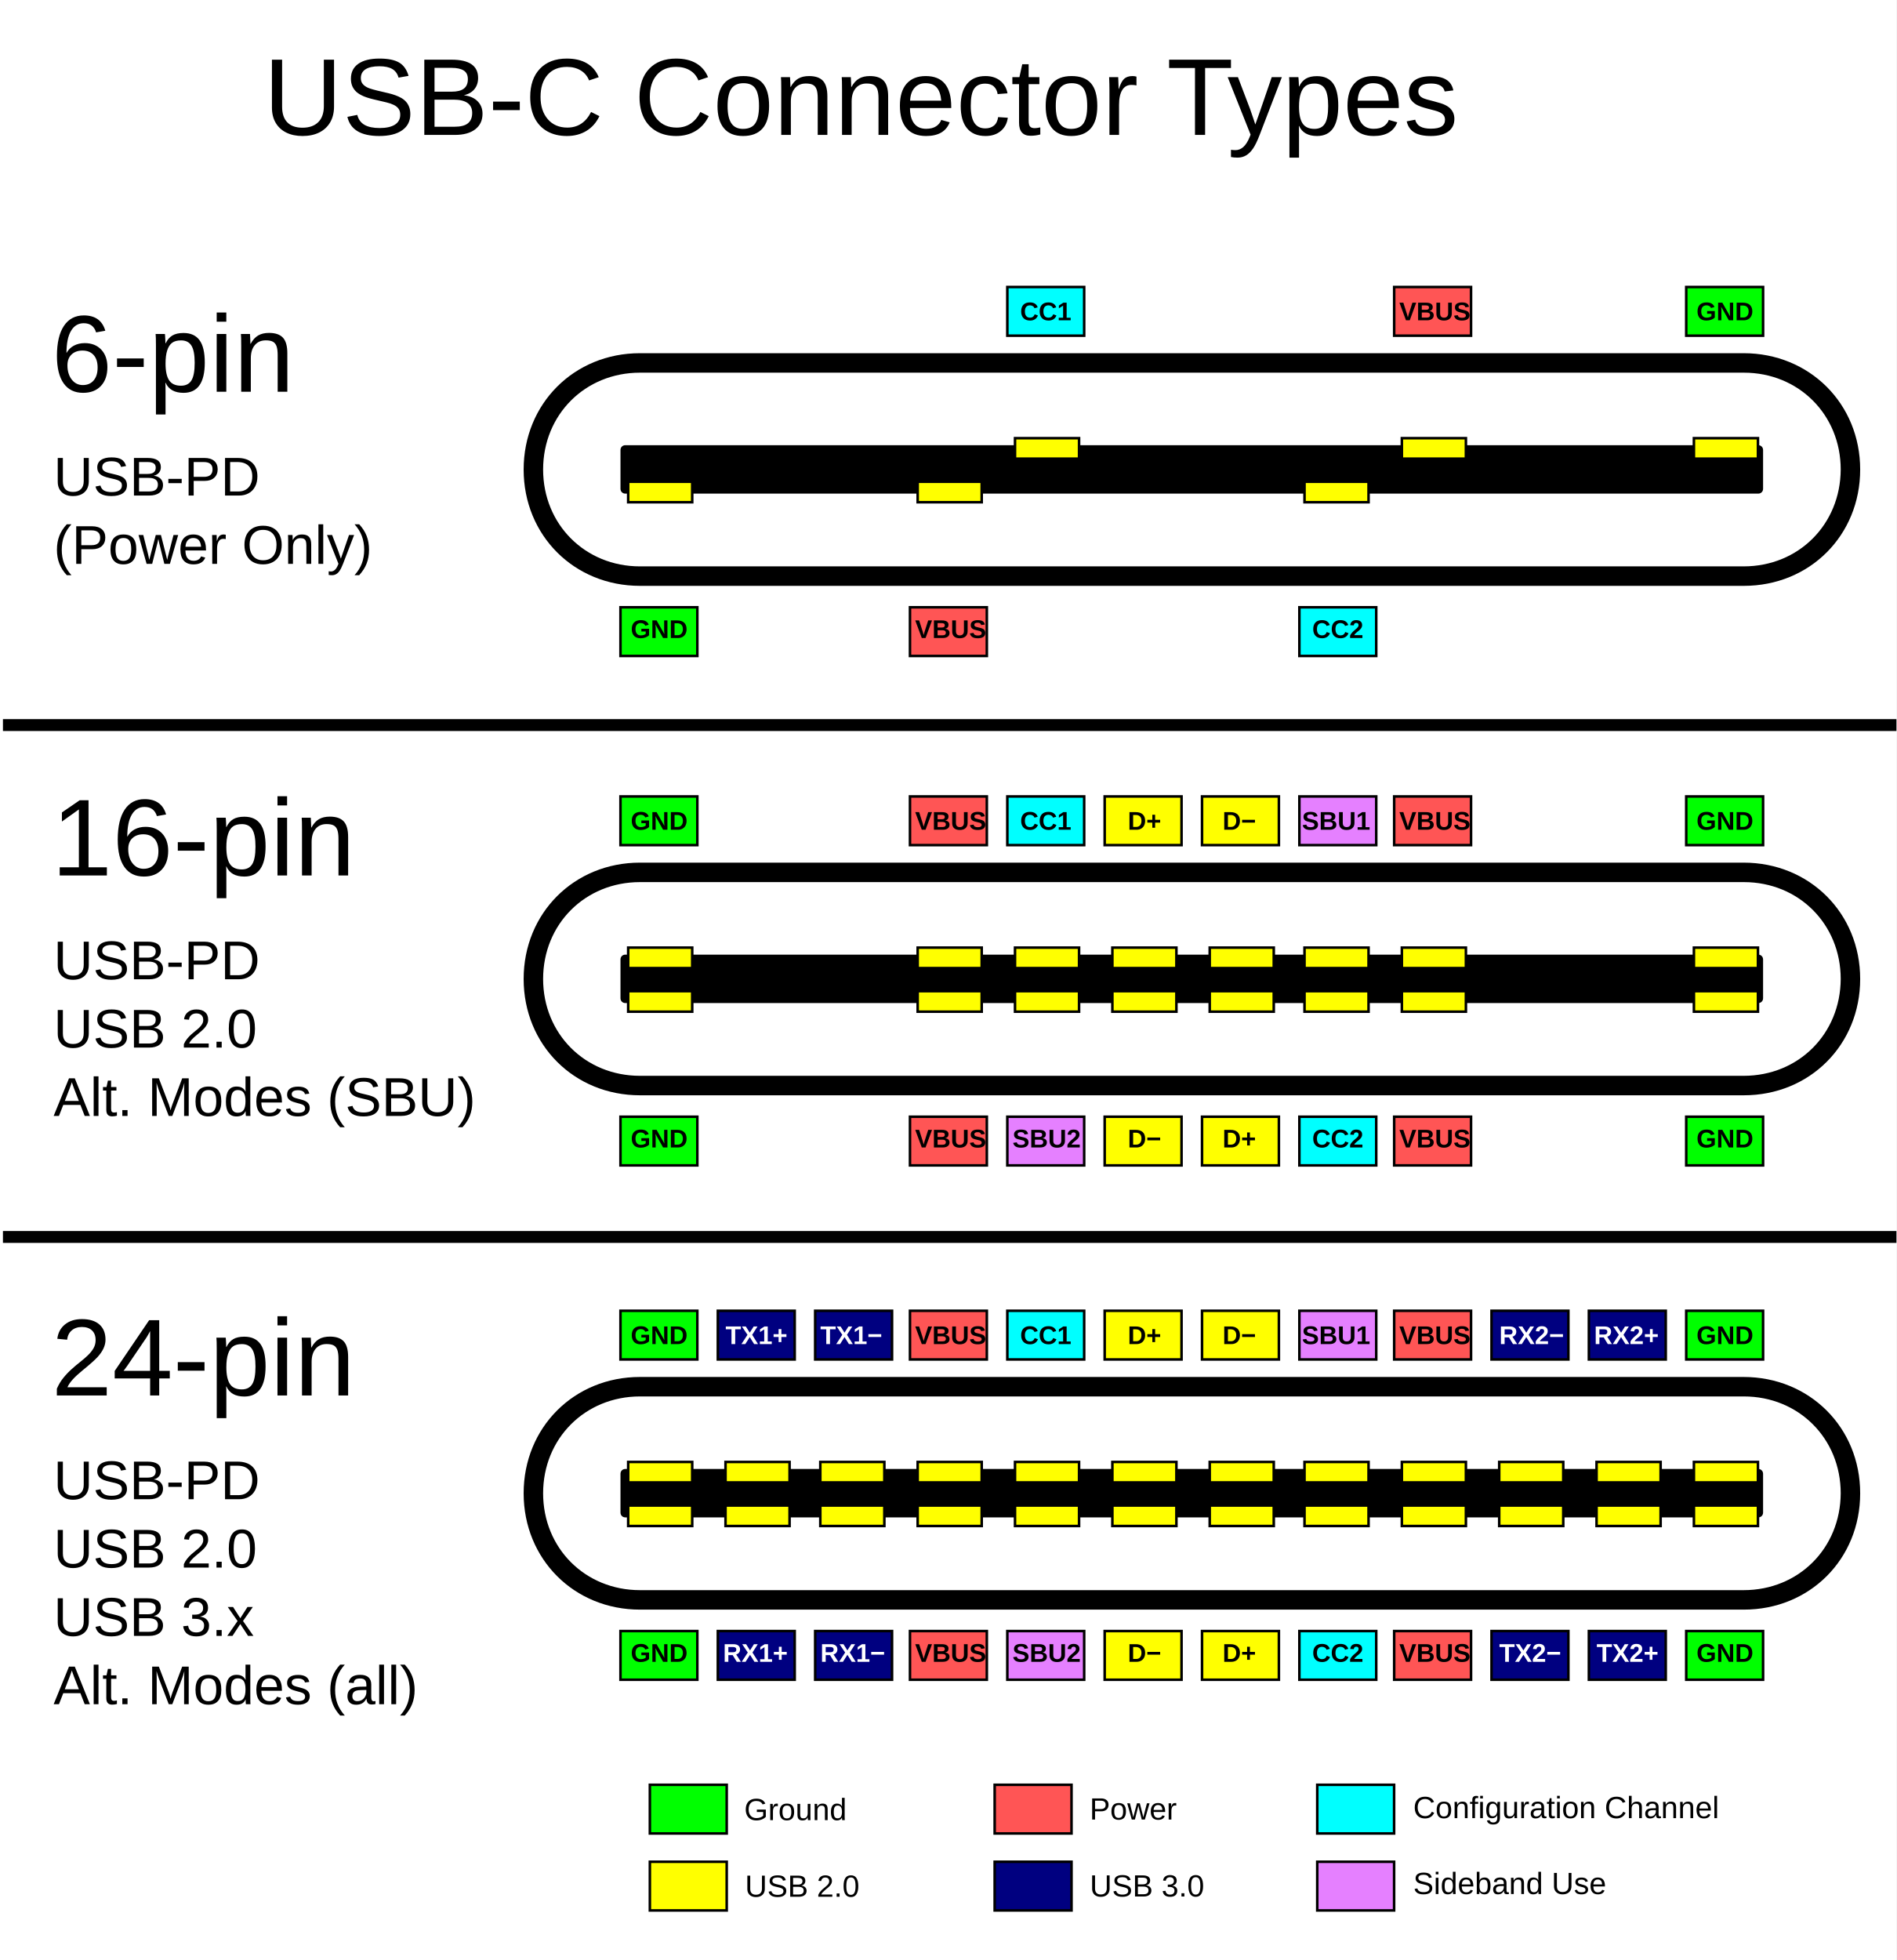
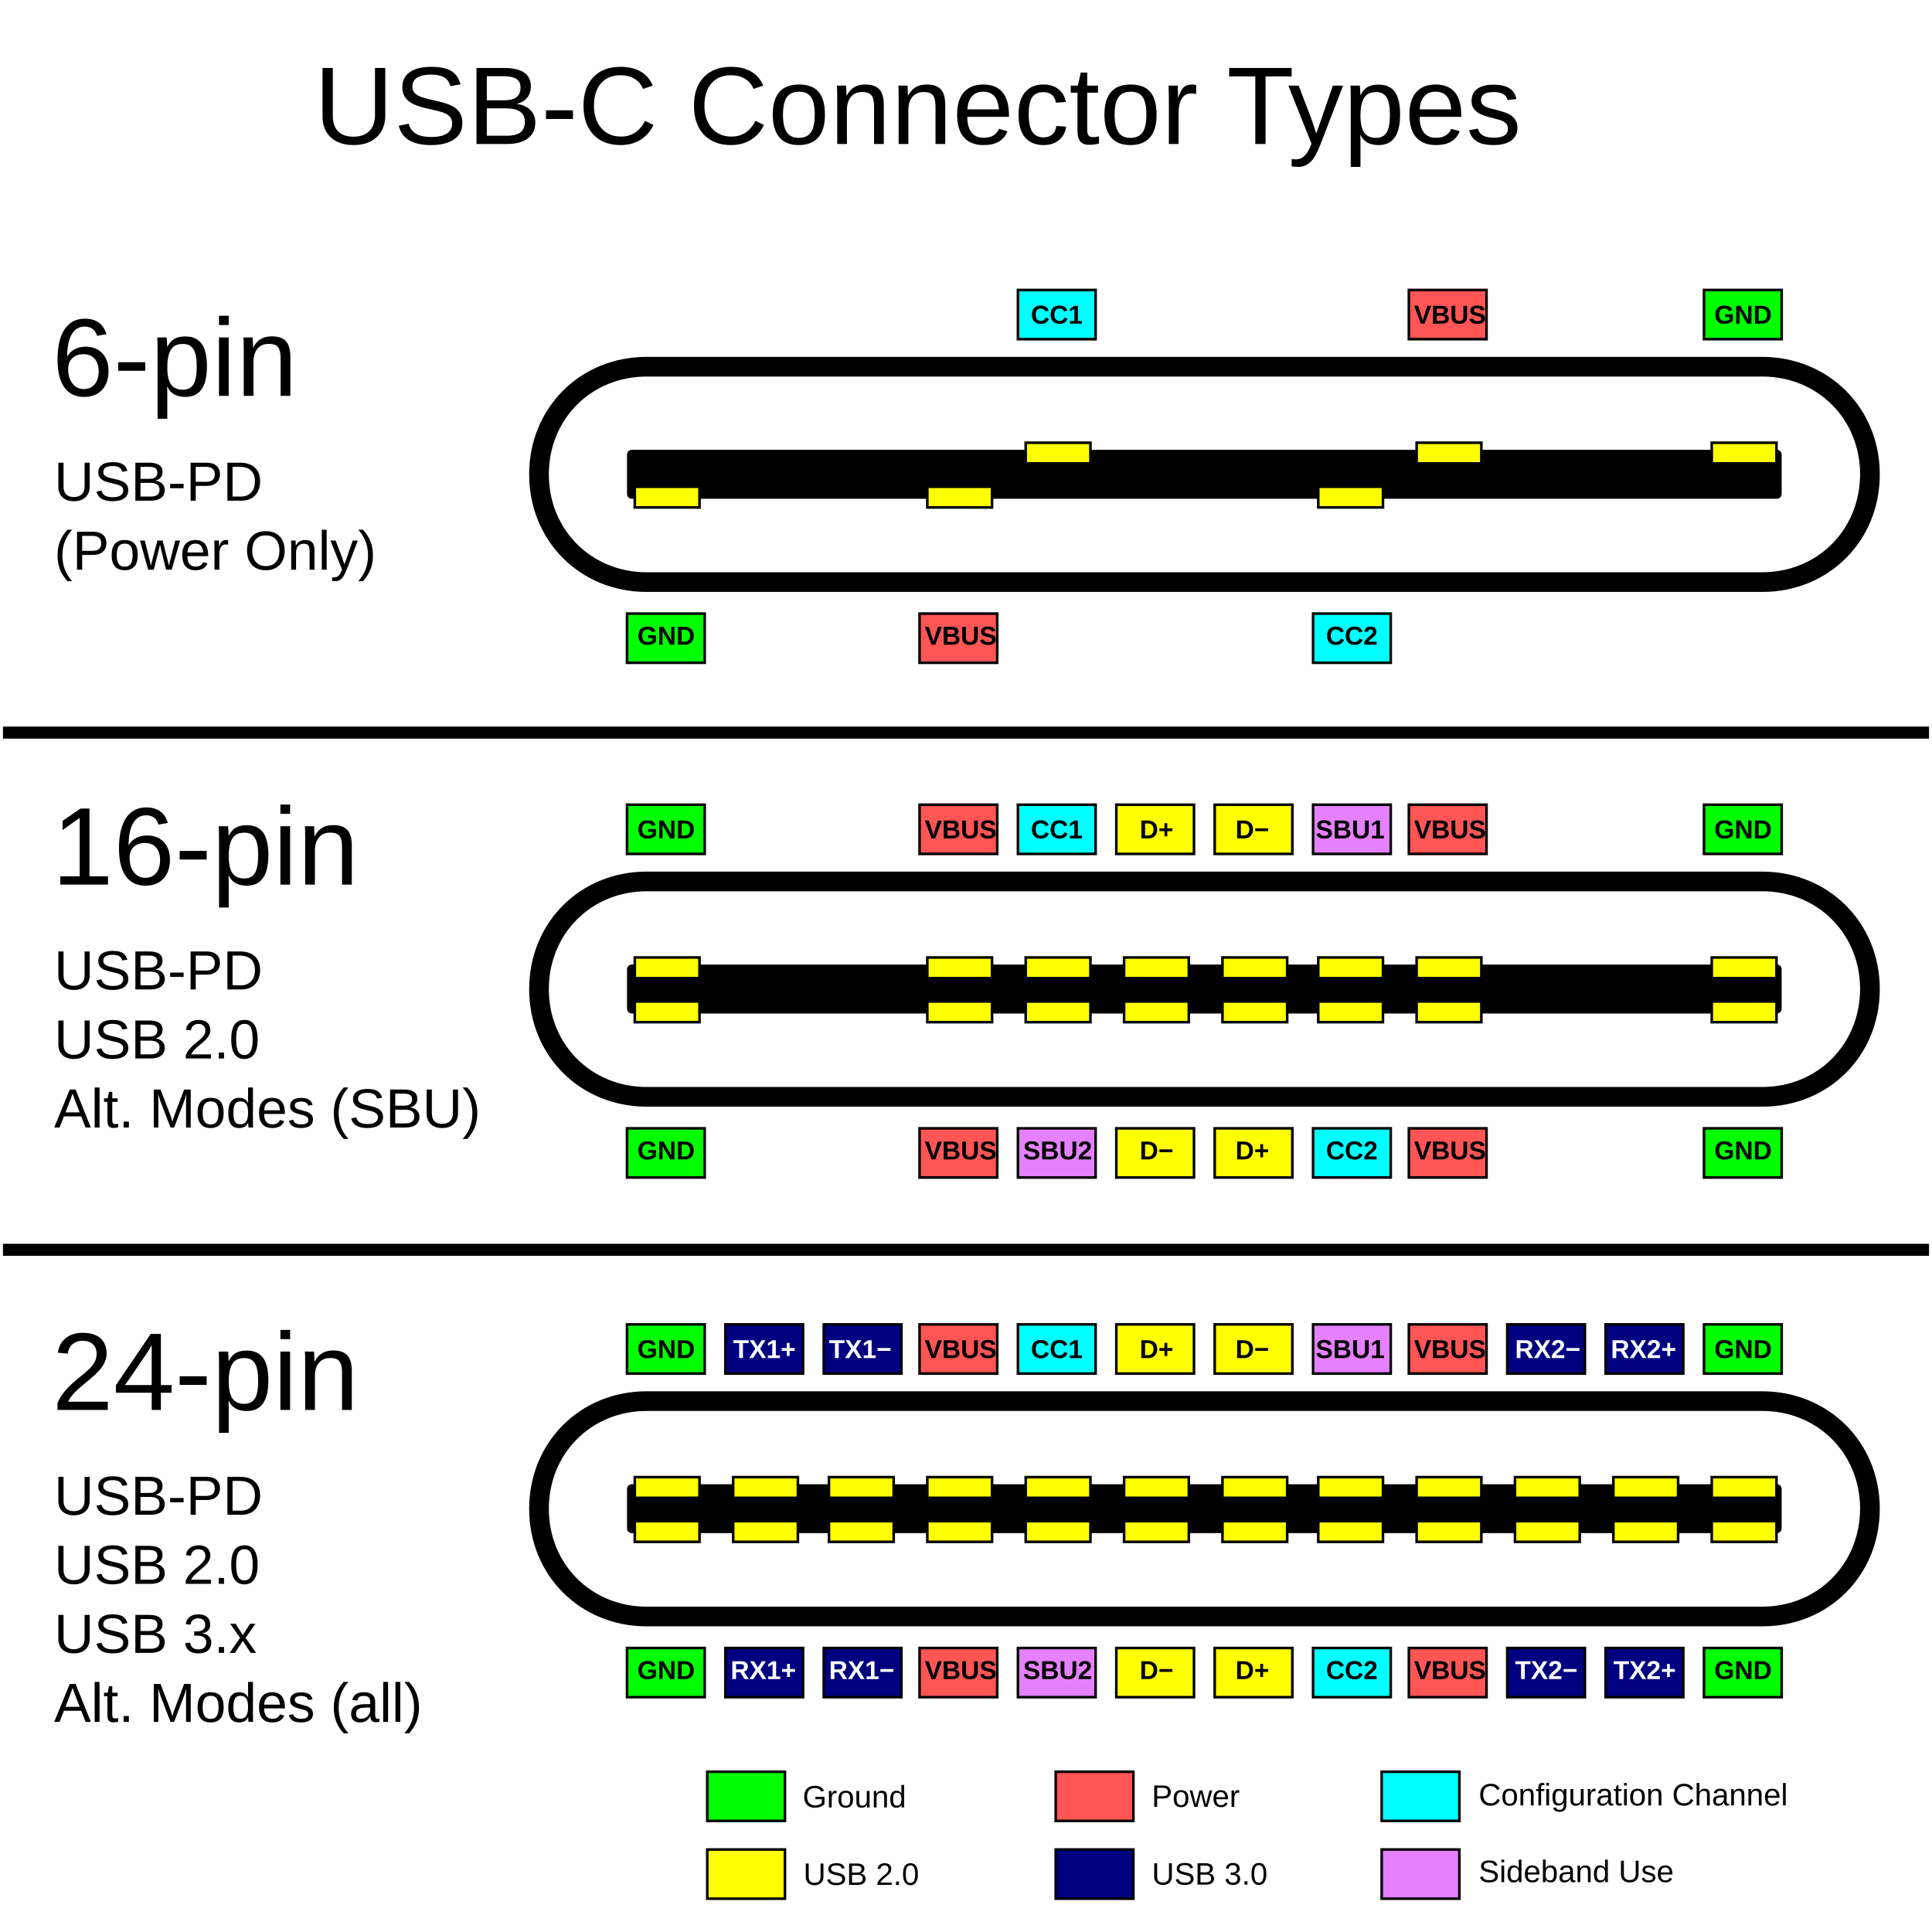
- <svg xmlns="http://www.w3.org/2000/svg" width="740.248" height="764.949" version="1.1" viewBox="0 0 740.248 764.949" id="svg92">
+ <svg xmlns="http://www.w3.org/2000/svg" width="500" height="500" version="1.1" viewBox="0 0 746.269 746.269" id="svg92">
  <defs id="defs92" />
  <style type="text/css" id="style1">
	text {font-family:Arial,Helvetica,'Liberation Sans',sans-serif;font-weight:bold;font-size:10px;}
	.y {fill:#ff0;stroke:#000;stroke-miterlimit:10;}
	.w {fill:none;stroke:#000;stroke-miterlimit:10;}
	</style>
-   <rect style="fill:#ffffff;stroke-width:4" id="rect1" width="740.248" height="764.949" x="-190.198" y="-281.835" transform="translate(190.1984,281.8352)" />
+   <rect style="fill:#ffffff;stroke-width:3.967" id="rect1" width="746.269" height="746.269" x="-3.4179692e-08" y="-1.5078125e-05" />
  <g id="g94-2" transform="translate(190.1984,83.01095)">
    <g id="g23-8">
      <rect class="w" x="203" y="29" width="30" height="19" id="rect16-0" style="fill:#00ffff;stroke:#000000;stroke-miterlimit:10" />
      <rect class="w" x="354" y="29" width="30" height="19" id="rect20-6" style="fill:#ff5555;stroke:#000000;stroke-miterlimit:10" />
      <rect class="w" x="468" y="29" width="30" height="19" id="rect23-4" style="fill:#00ff00;stroke:#000000;stroke-miterlimit:10" />
    </g>
    <path d="M 490.4,54.835 H 59.6 c -25.7,0 -45.4,19.7 -45.4,45.4 0,25.7 19.7,45.4 45.4,45.4 h 430.9 c 25.7,0 45.4,-19.7 45.4,-45.4 0,-25.7 -19.8,-45.4 -45.5,-45.4 z m 0,83.2 H 59.6 c -21.4,0 -37.8,-16.4 -37.8,-37.8 0,-21.4 16.4,-37.8 37.8,-37.8 h 430.9 c 21.4,0 37.8,16.4 37.8,37.8 -0.1,21.4 -16.4,37.8 -37.9,37.8 z" id="path1-4" />
    <g id="g34-7">
      <text x="208" y="42" id="text27-6" style="font-weight:bold;font-size:10px;font-family:Arial, Helvetica, 'Liberation Sans', sans-serif">CC1</text>
      <text x="356" y="42" id="text31-2" style="font-weight:bold;font-size:10px;font-family:Arial, Helvetica, 'Liberation Sans', sans-serif">VBUS</text>
      <text x="472" y="42" id="text34-1" style="font-weight:bold;font-size:10px;font-family:Arial, Helvetica, 'Liberation Sans', sans-serif">GND</text>
    </g>
    <path d="m 275,109.64 h 221.1 c 1.1,0 1.9,-0.8 1.9,-1.9 v -15.1 c 0,-1.1 -0.8,-1.9 -1.9,-1.9 H 53.9 c -1.1,0 -1.9,0.8 -1.9,1.9 v 15.1 c 0,1.1 0.8,1.9 1.9,1.9 z" id="path34-2" />
    <g id="g45-8">
      <rect class="y" x="206" y="88" width="25" height="8" id="rect38-8" style="fill:#ffff00;stroke:#000000;stroke-miterlimit:10" />
      <rect class="y" x="357" y="88" width="25" height="8" id="rect42-3" style="fill:#ffff00;stroke:#000000;stroke-miterlimit:10" />
      <rect class="y" x="471" y="88" width="25" height="8" id="rect45-3" style="fill:#ffff00;stroke:#000000;stroke-miterlimit:10" />
    </g>
    <g id="g57-3">
      <rect class="y" x="55" y="105" width="25" height="8" id="rect46-8" style="fill:#ffff00;stroke:#000000;stroke-miterlimit:10" />
      <rect class="y" x="168" y="105" width="25" height="8" id="rect49-7" style="fill:#ffff00;stroke:#000000;stroke-miterlimit:10" />
      <rect class="y" x="319" y="105" width="25" height="8" id="rect53-0" style="fill:#ffff00;stroke:#000000;stroke-miterlimit:10" />
    </g>
    <g id="g69-0">
      <rect class="w" x="52" y="154" width="30" height="19" id="rect58-3" style="fill:#00ff00;stroke:#000000;stroke-miterlimit:10" />
      <rect class="w" x="165" y="154" width="30" height="19" id="rect61-7" style="fill:#ff5555;stroke:#000000;stroke-miterlimit:10" />
      <rect class="w" x="317" y="154" width="30" height="19" id="rect65-5" style="fill:#00ffff;stroke:#000000;stroke-miterlimit:10" />
    </g>
    <g id="g80-7">
      <text x="56" y="166" id="text69-9" style="font-weight:bold;font-size:10px;font-family:Arial, Helvetica, 'Liberation Sans', sans-serif">GND</text>
      <text x="167" y="166" id="text72-4" style="font-weight:bold;font-size:10px;font-family:Arial, Helvetica, 'Liberation Sans', sans-serif">VBUS</text>
      <text x="322" y="166" id="text76-8" style="font-weight:bold;font-size:10px;font-family:Arial, Helvetica, 'Liberation Sans', sans-serif">CC2</text>
    </g>
  </g>
-   <g id="g100" transform="translate(205.3249,-268.5958)">
+   <g id="g100" transform="translate(224.8585,-280.801)">
    <g id="g94">
      <rect class="w" x="48.34" y="965.165" width="30" height="19" id="rect12-6" style="fill:#00ff00;stroke:#000000;stroke-miterlimit:10" />
      <text xml:space="preserve" style="font-style:normal;font-variant:normal;font-weight:normal;font-stretch:normal;font-size:12px;font-family:Arial, Helvetica, 'Liberation Sans', sans-serif;-inkscape-font-specification:'Arial, Helvetica, Liberation Sans, sans-serif, Normal';font-variant-ligatures:normal;font-variant-caps:normal;font-variant-numeric:normal;font-variant-east-asian:normal;writing-mode:lr-tb;direction:ltr;fill:#ffffff;stroke:#ffffff;stroke-width:0.713" x="85.163" y="978.954" id="text93">
        <tspan x="85.163" y="978.954" style="font-style:normal;font-variant:normal;font-weight:normal;font-stretch:normal;font-size:12px;font-family:Arial, Helvetica, 'Liberation Sans', sans-serif;-inkscape-font-specification:'Arial, Helvetica, Liberation Sans, sans-serif, Normal';font-variant-ligatures:normal;font-variant-caps:normal;font-variant-numeric:normal;font-variant-east-asian:normal;fill:#000000;stroke:none" id="tspan93">Ground</tspan>
      </text>
    </g>
    <g id="g99" transform="translate(260.506,-114.6313)">
      <rect class="w" x="48.34" y="1109.835" width="30" height="19" id="rect19-4" style="fill:#e580ff;stroke:#000000;stroke-miterlimit:10" />
      <text xml:space="preserve" style="font-style:normal;font-variant:normal;font-weight:normal;font-stretch:normal;font-size:12px;font-family:Arial, Helvetica, 'Liberation Sans', sans-serif;-inkscape-font-specification:'Arial, Helvetica, Liberation Sans, sans-serif, Normal';font-variant-ligatures:normal;font-variant-caps:normal;font-variant-numeric:normal;font-variant-east-asian:normal;writing-mode:lr-tb;direction:ltr;fill:#ffffff;stroke:#ffffff;stroke-width:0.713" x="85.79" y="1122.438" id="text93-4-3-5-5-1">
        <tspan x="85.79" y="1122.438" style="font-style:normal;font-variant:normal;font-weight:normal;font-stretch:normal;font-size:12px;font-family:Arial, Helvetica, 'Liberation Sans', sans-serif;-inkscape-font-specification:'Arial, Helvetica, Liberation Sans, sans-serif, Normal';font-variant-ligatures:normal;font-variant-caps:normal;font-variant-numeric:normal;font-variant-east-asian:normal;fill:#000000;stroke:none" id="tspan93-8-9-0-9-0">Sideband Use</tspan>
      </text>
    </g>
    <g id="g98" transform="translate(260.506,-115.7365)">
      <text xml:space="preserve" style="font-style:normal;font-variant:normal;font-weight:normal;font-stretch:normal;font-size:12px;font-family:Arial, Helvetica, 'Liberation Sans', sans-serif;-inkscape-font-specification:'Arial, Helvetica, Liberation Sans, sans-serif, Normal';font-variant-ligatures:normal;font-variant-caps:normal;font-variant-numeric:normal;font-variant-east-asian:normal;writing-mode:lr-tb;direction:ltr;fill:#ffffff;stroke:#ffffff;stroke-width:0.713" x="85.79" y="1093.919" id="text93-4-3-5-5">
        <tspan x="85.79" y="1093.919" style="font-style:normal;font-variant:normal;font-weight:normal;font-stretch:normal;font-size:12px;font-family:Arial, Helvetica, 'Liberation Sans', sans-serif;-inkscape-font-specification:'Arial, Helvetica, Liberation Sans, sans-serif, Normal';font-variant-ligatures:normal;font-variant-caps:normal;font-variant-numeric:normal;font-variant-east-asian:normal;fill:#000000;stroke:none" id="tspan93-8-9-0-9">Configuration Channel</tspan>
      </text>
      <rect class="w" x="48.34" y="1080.901" width="30" height="19" id="rect16-1" style="fill:#00ffff;stroke:#000000;stroke-miterlimit:10" />
    </g>
    <g id="g95" transform="translate(134.5906,-28.93408)">
      <text xml:space="preserve" style="font-style:normal;font-variant:normal;font-weight:normal;font-stretch:normal;font-size:12px;font-family:Arial, Helvetica, 'Liberation Sans', sans-serif;-inkscape-font-specification:'Arial, Helvetica, Liberation Sans, sans-serif, Normal';font-variant-ligatures:normal;font-variant-caps:normal;font-variant-numeric:normal;font-variant-east-asian:normal;writing-mode:lr-tb;direction:ltr;fill:#ffffff;stroke:#ffffff;stroke-width:0.713" x="85.415" y="1007.668" id="text93-4">
        <tspan x="85.415" y="1007.668" style="font-style:normal;font-variant:normal;font-weight:normal;font-stretch:normal;font-size:12px;font-family:Arial, Helvetica, 'Liberation Sans', sans-serif;-inkscape-font-specification:'Arial, Helvetica, Liberation Sans, sans-serif, Normal';font-variant-ligatures:normal;font-variant-caps:normal;font-variant-numeric:normal;font-variant-east-asian:normal;fill:#000000;stroke:none" id="tspan93-8">Power</tspan>
      </text>
      <rect class="w" x="48.34" y="994.099" width="30" height="19" id="rect15-3" style="fill:#ff5555;stroke:#000000;stroke-miterlimit:10" />
    </g>
    <g id="g96" transform="translate(0,-27.82889)">
      <text xml:space="preserve" style="font-style:normal;font-variant:normal;font-weight:normal;font-stretch:normal;font-size:12px;font-family:Arial, Helvetica, 'Liberation Sans', sans-serif;-inkscape-font-specification:'Arial, Helvetica, Liberation Sans, sans-serif, Normal';font-variant-ligatures:normal;font-variant-caps:normal;font-variant-numeric:normal;font-variant-east-asian:normal;writing-mode:lr-tb;direction:ltr;fill:#ffffff;stroke:#ffffff;stroke-width:0.713" x="85.473" y="1036.695" id="text93-4-3">
        <tspan x="85.473" y="1036.695" style="font-style:normal;font-variant:normal;font-weight:normal;font-stretch:normal;font-size:12px;font-family:Arial, Helvetica, 'Liberation Sans', sans-serif;-inkscape-font-specification:'Arial, Helvetica, Liberation Sans, sans-serif, Normal';font-variant-ligatures:normal;font-variant-caps:normal;font-variant-numeric:normal;font-variant-east-asian:normal;fill:#000000;stroke:none" id="tspan93-8-9">USB 2.0</tspan>
      </text>
      <rect class="w" x="48.34" y="1023.033" width="30" height="19" id="rect18-2" style="fill:#ffff00;stroke:#000000;stroke-miterlimit:10" />
    </g>
    <g id="g97" transform="translate(134.5906,-56.76303)">
      <text xml:space="preserve" style="font-style:normal;font-variant:normal;font-weight:normal;font-stretch:normal;font-size:12px;font-family:Arial, Helvetica, 'Liberation Sans', sans-serif;-inkscape-font-specification:'Arial, Helvetica, Liberation Sans, sans-serif, Normal';font-variant-ligatures:normal;font-variant-caps:normal;font-variant-numeric:normal;font-variant-east-asian:normal;writing-mode:lr-tb;direction:ltr;fill:#ffffff;stroke:#ffffff;stroke-width:0.713" x="85.473" y="1065.533" id="text93-4-3-5">
        <tspan x="85.473" y="1065.533" style="font-style:normal;font-variant:normal;font-weight:normal;font-stretch:normal;font-size:12px;font-family:Arial, Helvetica, 'Liberation Sans', sans-serif;-inkscape-font-specification:'Arial, Helvetica, Liberation Sans, sans-serif, Normal';font-variant-ligatures:normal;font-variant-caps:normal;font-variant-numeric:normal;font-variant-east-asian:normal;fill:#000000;stroke:none" id="tspan93-8-9-0">USB 3.0</tspan>
      </text>
      <rect class="w" x="48.34" y="1051.967" width="30" height="19" id="rect21-8" style="fill:#000080;stroke:#000000;stroke-miterlimit:10" />
    </g>
  </g>
  <g id="g94-5" transform="translate(190.1984,281.8352)">
    <g id="g23-4">
      <rect class="w" x="52" y="29" width="30" height="19" id="rect12-9" style="fill:#00ff00;stroke:#000000;stroke-miterlimit:10" />
      <rect class="w" x="165" y="29" width="30" height="19" id="rect15-7" style="fill:#ff5555;stroke:#000000;stroke-miterlimit:10" />
      <rect class="w" x="203" y="29" width="30" height="19" id="rect16-4" style="fill:#00ffff;stroke:#000000;stroke-miterlimit:10" />
      <rect class="w" x="241" y="29" width="30" height="19" id="rect17-9" style="fill:#ffff00;stroke:#000000;stroke-miterlimit:10" />
      <rect class="w" x="279" y="29" width="30" height="19" id="rect18-9" style="fill:#ffff00;stroke:#000000;stroke-miterlimit:10" />
      <rect class="w" x="317" y="29" width="30" height="19" id="rect19-45" style="fill:#e580ff;stroke:#000000;stroke-miterlimit:10" />
      <rect class="w" x="354" y="29" width="30" height="19" id="rect20-9" style="fill:#ff5555;stroke:#000000;stroke-miterlimit:10" />
      <rect class="w" x="468" y="29" width="30" height="19" id="rect23-7" style="fill:#00ff00;stroke:#000000;stroke-miterlimit:10" />
    </g>
    <path d="M 490.4,54.835 H 59.6 c -25.7,0 -45.4,19.7 -45.4,45.4 0,25.7 19.7,45.4 45.4,45.4 h 430.9 c 25.7,0 45.4,-19.7 45.4,-45.4 0,-25.7 -19.8,-45.4 -45.5,-45.4 z m 0,83.2 H 59.6 c -21.4,0 -37.8,-16.4 -37.8,-37.8 0,-21.4 16.4,-37.8 37.8,-37.8 h 430.9 c 21.4,0 37.8,16.4 37.8,37.8 -0.1,21.4 -16.4,37.8 -37.9,37.8 z" id="path1-0" />
    <g id="g34-1">
      <text x="56" y="42" id="text23-9" style="font-weight:bold;font-size:10px;font-family:Arial, Helvetica, 'Liberation Sans', sans-serif">GND</text>
      <text x="167" y="42" id="text26-1" style="font-weight:bold;font-size:10px;font-family:Arial, Helvetica, 'Liberation Sans', sans-serif">VBUS</text>
      <text x="208" y="42" id="text27-2" style="font-weight:bold;font-size:10px;font-family:Arial, Helvetica, 'Liberation Sans', sans-serif">CC1</text>
      <text x="250" y="42" id="text28-0" style="font-weight:bold;font-size:10px;font-family:Arial, Helvetica, 'Liberation Sans', sans-serif">D+</text>
      <text x="287" y="42" id="text29-7" style="font-weight:bold;font-size:10px;font-family:Arial, Helvetica, 'Liberation Sans', sans-serif">D−</text>
      <text x="318" y="42" id="text30-3" style="font-weight:bold;font-size:10px;font-family:Arial, Helvetica, 'Liberation Sans', sans-serif">SBU1</text>
      <text x="356" y="42" id="text31-1" style="font-weight:bold;font-size:10px;font-family:Arial, Helvetica, 'Liberation Sans', sans-serif">VBUS</text>
      <text x="472" y="42" id="text34-0" style="font-weight:bold;font-size:10px;font-family:Arial, Helvetica, 'Liberation Sans', sans-serif">GND</text>
    </g>
    <path d="m 275,109.64 h 221.1 c 1.1,0 1.9,-0.8 1.9,-1.9 v -15.1 c 0,-1.1 -0.8,-1.9 -1.9,-1.9 H 53.9 c -1.1,0 -1.9,0.8 -1.9,1.9 v 15.1 c 0,1.1 0.8,1.9 1.9,1.9 z" id="path34-5" />
    <g id="g45-6">
      <rect class="y" x="55" y="88" width="25" height="8" id="rect34-7" style="fill:#ffff00;stroke:#000000;stroke-miterlimit:10" />
      <rect class="y" x="168" y="88" width="25" height="8" id="rect37-0" style="fill:#ffff00;stroke:#000000;stroke-miterlimit:10" />
      <rect class="y" x="206" y="88" width="25" height="8" id="rect38-6" style="fill:#ffff00;stroke:#000000;stroke-miterlimit:10" />
      <rect class="y" x="244" y="88" width="25" height="8" id="rect39-4" style="fill:#ffff00;stroke:#000000;stroke-miterlimit:10" />
      <rect class="y" x="282" y="88" width="25" height="8" id="rect40-7" style="fill:#ffff00;stroke:#000000;stroke-miterlimit:10" />
      <rect class="y" x="319" y="88" width="25" height="8" id="rect41-4" style="fill:#ffff00;stroke:#000000;stroke-miterlimit:10" />
      <rect class="y" x="357" y="88" width="25" height="8" id="rect42-8" style="fill:#ffff00;stroke:#000000;stroke-miterlimit:10" />
      <rect class="y" x="471" y="88" width="25" height="8" id="rect45-2" style="fill:#ffff00;stroke:#000000;stroke-miterlimit:10" />
    </g>
    <g id="g57-6">
      <rect class="y" x="55" y="105" width="25" height="8" id="rect46-0" style="fill:#ffff00;stroke:#000000;stroke-miterlimit:10" />
      <rect class="y" x="168" y="105" width="25" height="8" id="rect49-4" style="fill:#ffff00;stroke:#000000;stroke-miterlimit:10" />
      <rect class="y" x="206" y="105" width="25" height="8" id="rect50-62" style="fill:#ffff00;stroke:#000000;stroke-miterlimit:10" />
      <rect class="y" x="244" y="105" width="25" height="8" id="rect51-89" style="fill:#ffff00;stroke:#000000;stroke-miterlimit:10" />
      <rect class="y" x="282" y="105" width="25" height="8" id="rect52-6" style="fill:#ffff00;stroke:#000000;stroke-miterlimit:10" />
      <rect class="y" x="319" y="105" width="25" height="8" id="rect53-07" style="fill:#ffff00;stroke:#000000;stroke-miterlimit:10" />
      <rect class="y" x="357" y="105" width="25" height="8" id="rect54-0" style="fill:#ffff00;stroke:#000000;stroke-miterlimit:10" />
      <rect class="y" x="471" y="105" width="25" height="8" id="rect57-1" style="fill:#ffff00;stroke:#000000;stroke-miterlimit:10" />
    </g>
    <g id="g69-3">
      <rect class="w" x="52" y="154" width="30" height="19" id="rect58-7" style="fill:#00ff00;stroke:#000000;stroke-miterlimit:10" />
      <rect class="w" x="165" y="154" width="30" height="19" id="rect61-6" style="fill:#ff5555;stroke:#000000;stroke-miterlimit:10" />
      <rect class="w" x="203" y="154" width="30" height="19" id="rect62-4" style="fill:#e580ff;stroke:#000000;stroke-miterlimit:10" />
      <rect class="w" x="241" y="154" width="30" height="19" id="rect63-5" style="fill:#ffff00;stroke:#000000;stroke-miterlimit:10" />
      <rect class="w" x="279" y="154" width="30" height="19" id="rect64-2" style="fill:#ffff00;stroke:#000000;stroke-miterlimit:10" />
      <rect class="w" x="317" y="154" width="30" height="19" id="rect65-0" style="fill:#00ffff;stroke:#000000;stroke-miterlimit:10" />
      <rect class="w" x="354" y="154" width="30" height="19" id="rect66-2" style="fill:#ff5555;stroke:#000000;stroke-miterlimit:10" />
      <rect class="w" x="468" y="154" width="30" height="19" id="rect69-9" style="fill:#00ff00;stroke:#000000;stroke-miterlimit:10" />
    </g>
    <g id="g80-9">
      <text x="56" y="166" id="text69-4" style="font-weight:bold;font-size:10px;font-family:Arial, Helvetica, 'Liberation Sans', sans-serif">GND</text>
      <text x="167" y="166" id="text72-0" style="font-weight:bold;font-size:10px;font-family:Arial, Helvetica, 'Liberation Sans', sans-serif">VBUS</text>
      <text x="205" y="166" id="text73-3" style="font-weight:bold;font-size:10px;font-family:Arial, Helvetica, 'Liberation Sans', sans-serif">SBU2</text>
      <text x="250" y="166" id="text74-7" style="font-weight:bold;font-size:10px;font-family:Arial, Helvetica, 'Liberation Sans', sans-serif">D−</text>
      <text x="287" y="166" id="text75-8" style="font-weight:bold;font-size:10px;font-family:Arial, Helvetica, 'Liberation Sans', sans-serif">D+</text>
      <text x="322" y="166" id="text76-86" style="font-weight:bold;font-size:10px;font-family:Arial, Helvetica, 'Liberation Sans', sans-serif">CC2</text>
      <text x="356" y="166" id="text77-0" style="font-weight:bold;font-size:10px;font-family:Arial, Helvetica, 'Liberation Sans', sans-serif">VBUS</text>
      <text x="472" y="166" id="text80-7" style="font-weight:bold;font-size:10px;font-family:Arial, Helvetica, 'Liberation Sans', sans-serif">GND</text>
    </g>
  </g>
  <g id="g94-5-8" transform="translate(190.1984,482.5687)">
    <g id="g23-4-7">
      <rect class="w" x="52" y="29" width="30" height="19" id="rect12-9-4" style="fill:#00ff00;stroke:#000000;stroke-miterlimit:10" />
      <rect class="w" x="90" y="29" width="30" height="19" id="rect13-2-1" style="fill:#000080;stroke:#000000;stroke-miterlimit:10" />
      <rect class="w" x="128" y="29" width="30" height="19" id="rect14-5-9" style="fill:#000080;stroke:#000000;stroke-miterlimit:10" />
      <rect class="w" x="165" y="29" width="30" height="19" id="rect15-7-0" style="fill:#ff5555;stroke:#000000;stroke-miterlimit:10" />
      <rect class="w" x="203" y="29" width="30" height="19" id="rect16-4-9" style="fill:#00ffff;stroke:#000000;stroke-miterlimit:10" />
      <rect class="w" x="241" y="29" width="30" height="19" id="rect17-9-8" style="fill:#ffff00;stroke:#000000;stroke-miterlimit:10" />
      <rect class="w" x="279" y="29" width="30" height="19" id="rect18-9-8" style="fill:#ffff00;stroke:#000000;stroke-miterlimit:10" />
      <rect class="w" x="317" y="29" width="30" height="19" id="rect19-45-5" style="fill:#e580ff;stroke:#000000;stroke-miterlimit:10" />
      <rect class="w" x="354" y="29" width="30" height="19" id="rect20-9-8" style="fill:#ff5555;stroke:#000000;stroke-miterlimit:10" />
      <rect class="w" x="392" y="29" width="30" height="19" id="rect21-3-4" style="fill:#000080;stroke:#000000;stroke-miterlimit:10" />
      <rect class="w" x="430" y="29" width="30" height="19" id="rect22-5-3" style="fill:#000080;stroke:#000000;stroke-miterlimit:10" />
      <rect class="w" x="468" y="29" width="30" height="19" id="rect23-7-7" style="fill:#00ff00;stroke:#000000;stroke-miterlimit:10" />
    </g>
    <path d="M 490.4,54.835 H 59.6 c -25.7,0 -45.4,19.7 -45.4,45.4 0,25.7 19.7,45.4 45.4,45.4 h 430.9 c 25.7,0 45.4,-19.7 45.4,-45.4 0,-25.7 -19.8,-45.4 -45.5,-45.4 z m 0,83.2 H 59.6 c -21.4,0 -37.8,-16.4 -37.8,-37.8 0,-21.4 16.4,-37.8 37.8,-37.8 h 430.9 c 21.4,0 37.8,16.4 37.8,37.8 -0.1,21.4 -16.4,37.8 -37.9,37.8 z" id="path1-0-1" />
    <g id="g34-1-2">
      <text x="56" y="42" id="text23-9-2" style="font-weight:bold;font-size:10px;font-family:Arial, Helvetica, 'Liberation Sans', sans-serif">GND</text>
      <text x="93" y="42" id="text24-6-0" style="font-weight:bold;font-size:10px;font-family:Arial, Helvetica, 'Liberation Sans', sans-serif;fill:#ffffff">TX1+</text>
      <text x="130" y="42" id="text25-2-2" style="font-weight:bold;font-size:10px;font-family:Arial, Helvetica, 'Liberation Sans', sans-serif;fill:#ffffff">TX1−</text>
      <text x="167" y="42" id="text26-1-1" style="font-weight:bold;font-size:10px;font-family:Arial, Helvetica, 'Liberation Sans', sans-serif">VBUS</text>
      <text x="208" y="42" id="text27-2-7" style="font-weight:bold;font-size:10px;font-family:Arial, Helvetica, 'Liberation Sans', sans-serif">CC1</text>
      <text x="250" y="42" id="text28-0-5" style="font-weight:bold;font-size:10px;font-family:Arial, Helvetica, 'Liberation Sans', sans-serif">D+</text>
      <text x="287" y="42" id="text29-7-1" style="font-weight:bold;font-size:10px;font-family:Arial, Helvetica, 'Liberation Sans', sans-serif">D−</text>
      <text x="318" y="42" id="text30-3-7" style="font-weight:bold;font-size:10px;font-family:Arial, Helvetica, 'Liberation Sans', sans-serif">SBU1</text>
      <text x="356" y="42" id="text31-1-4" style="font-weight:bold;font-size:10px;font-family:Arial, Helvetica, 'Liberation Sans', sans-serif">VBUS</text>
      <text x="395" y="42" id="text32-1-1" style="font-weight:bold;font-size:10px;font-family:Arial, Helvetica, 'Liberation Sans', sans-serif;fill:#ffffff">RX2−</text>
      <text x="432" y="42" id="text33-9-7" style="font-weight:bold;font-size:10px;font-family:Arial, Helvetica, 'Liberation Sans', sans-serif;fill:#ffffff">RX2+</text>
      <text x="472" y="42" id="text34-0-1" style="font-weight:bold;font-size:10px;font-family:Arial, Helvetica, 'Liberation Sans', sans-serif">GND</text>
    </g>
    <path d="m 275,109.64 h 221.1 c 1.1,0 1.9,-0.8 1.9,-1.9 v -15.1 c 0,-1.1 -0.8,-1.9 -1.9,-1.9 H 53.9 c -1.1,0 -1.9,0.8 -1.9,1.9 v 15.1 c 0,1.1 0.8,1.9 1.9,1.9 z" id="path34-5-1" />
    <g id="g45-6-1">
      <rect class="y" x="55" y="88" width="25" height="8" id="rect34-7-7" style="fill:#ffff00;stroke:#000000;stroke-miterlimit:10" />
      <rect class="y" x="93" y="88" width="25" height="8" id="rect35-7-0" style="fill:#ffff00;stroke:#000000;stroke-miterlimit:10" />
      <rect class="y" x="130" y="88" width="25" height="8" id="rect36-4-4" style="fill:#ffff00;stroke:#000000;stroke-miterlimit:10" />
      <rect class="y" x="168" y="88" width="25" height="8" id="rect37-0-0" style="fill:#ffff00;stroke:#000000;stroke-miterlimit:10" />
      <rect class="y" x="206" y="88" width="25" height="8" id="rect38-6-8" style="fill:#ffff00;stroke:#000000;stroke-miterlimit:10" />
      <rect class="y" x="244" y="88" width="25" height="8" id="rect39-4-5" style="fill:#ffff00;stroke:#000000;stroke-miterlimit:10" />
      <rect class="y" x="282" y="88" width="25" height="8" id="rect40-7-1" style="fill:#ffff00;stroke:#000000;stroke-miterlimit:10" />
      <rect class="y" x="319" y="88" width="25" height="8" id="rect41-4-6" style="fill:#ffff00;stroke:#000000;stroke-miterlimit:10" />
      <rect class="y" x="357" y="88" width="25" height="8" id="rect42-8-6" style="fill:#ffff00;stroke:#000000;stroke-miterlimit:10" />
      <rect class="y" x="395" y="88" width="25" height="8" id="rect43-5-2" style="fill:#ffff00;stroke:#000000;stroke-miterlimit:10" />
      <rect class="y" x="433" y="88" width="25" height="8" id="rect44-8-1" style="fill:#ffff00;stroke:#000000;stroke-miterlimit:10" />
      <rect class="y" x="471" y="88" width="25" height="8" id="rect45-2-9" style="fill:#ffff00;stroke:#000000;stroke-miterlimit:10" />
    </g>
    <g id="g57-6-6">
      <rect class="y" x="55" y="105" width="25" height="8" id="rect46-0-4" style="fill:#ffff00;stroke:#000000;stroke-miterlimit:10" />
      <rect class="y" x="93" y="105" width="25" height="8" id="rect47-6-8" style="fill:#ffff00;stroke:#000000;stroke-miterlimit:10" />
      <rect class="y" x="130" y="105" width="25" height="8" id="rect48-6-0" style="fill:#ffff00;stroke:#000000;stroke-miterlimit:10" />
      <rect class="y" x="168" y="105" width="25" height="8" id="rect49-4-8" style="fill:#ffff00;stroke:#000000;stroke-miterlimit:10" />
      <rect class="y" x="206" y="105" width="25" height="8" id="rect50-62-1" style="fill:#ffff00;stroke:#000000;stroke-miterlimit:10" />
      <rect class="y" x="244" y="105" width="25" height="8" id="rect51-89-0" style="fill:#ffff00;stroke:#000000;stroke-miterlimit:10" />
      <rect class="y" x="282" y="105" width="25" height="8" id="rect52-6-2" style="fill:#ffff00;stroke:#000000;stroke-miterlimit:10" />
      <rect class="y" x="319" y="105" width="25" height="8" id="rect53-07-2" style="fill:#ffff00;stroke:#000000;stroke-miterlimit:10" />
      <rect class="y" x="357" y="105" width="25" height="8" id="rect54-0-9" style="fill:#ffff00;stroke:#000000;stroke-miterlimit:10" />
      <rect class="y" x="395" y="105" width="25" height="8" id="rect55-1-7" style="fill:#ffff00;stroke:#000000;stroke-miterlimit:10" />
      <rect class="y" x="433" y="105" width="25" height="8" id="rect56-0-5" style="fill:#ffff00;stroke:#000000;stroke-miterlimit:10" />
      <rect class="y" x="471" y="105" width="25" height="8" id="rect57-1-6" style="fill:#ffff00;stroke:#000000;stroke-miterlimit:10" />
    </g>
    <g id="g69-3-4">
      <rect class="w" x="52" y="154" width="30" height="19" id="rect58-7-6" style="fill:#00ff00;stroke:#000000;stroke-miterlimit:10" />
      <rect class="w" x="90" y="154" width="30" height="19" id="rect59-7-3" style="fill:#000080;stroke:#000000;stroke-miterlimit:10" />
      <rect class="w" x="128" y="154" width="30" height="19" id="rect60-2-7" style="fill:#000080;stroke:#000000;stroke-miterlimit:10" />
      <rect class="w" x="165" y="154" width="30" height="19" id="rect61-6-9" style="fill:#ff5555;stroke:#000000;stroke-miterlimit:10" />
      <rect class="w" x="203" y="154" width="30" height="19" id="rect62-4-7" style="fill:#e580ff;stroke:#000000;stroke-miterlimit:10" />
      <rect class="w" x="241" y="154" width="30" height="19" id="rect63-5-4" style="fill:#ffff00;stroke:#000000;stroke-miterlimit:10" />
      <rect class="w" x="279" y="154" width="30" height="19" id="rect64-2-9" style="fill:#ffff00;stroke:#000000;stroke-miterlimit:10" />
      <rect class="w" x="317" y="154" width="30" height="19" id="rect65-0-1" style="fill:#00ffff;stroke:#000000;stroke-miterlimit:10" />
      <rect class="w" x="354" y="154" width="30" height="19" id="rect66-2-7" style="fill:#ff5555;stroke:#000000;stroke-miterlimit:10" />
      <rect class="w" x="392" y="154" width="30" height="19" id="rect67-9-0" style="fill:#000080;stroke:#000000;stroke-miterlimit:10" />
      <rect class="w" x="430" y="154" width="30" height="19" id="rect68-0-6" style="fill:#000080;stroke:#000000;stroke-miterlimit:10" />
      <rect class="w" x="468" y="154" width="30" height="19" id="rect69-9-0" style="fill:#00ff00;stroke:#000000;stroke-miterlimit:10" />
    </g>
    <g id="g80-9-8">
      <text x="56" y="166" id="text69-4-5" style="font-weight:bold;font-size:10px;font-family:Arial, Helvetica, 'Liberation Sans', sans-serif">GND</text>
      <text x="92" y="166" id="text70-5-3" style="font-weight:bold;font-size:10px;font-family:Arial, Helvetica, 'Liberation Sans', sans-serif;fill:#ffffff">RX1+</text>
      <text x="130" y="166" id="text71-1-9" style="font-weight:bold;font-size:10px;font-family:Arial, Helvetica, 'Liberation Sans', sans-serif;fill:#ffffff">RX1−</text>
      <text x="167" y="166" id="text72-0-4" style="font-weight:bold;font-size:10px;font-family:Arial, Helvetica, 'Liberation Sans', sans-serif">VBUS</text>
      <text x="205" y="166" id="text73-3-1" style="font-weight:bold;font-size:10px;font-family:Arial, Helvetica, 'Liberation Sans', sans-serif">SBU2</text>
      <text x="250" y="166" id="text74-7-5" style="font-weight:bold;font-size:10px;font-family:Arial, Helvetica, 'Liberation Sans', sans-serif">D−</text>
      <text x="287" y="166" id="text75-8-4" style="font-weight:bold;font-size:10px;font-family:Arial, Helvetica, 'Liberation Sans', sans-serif">D+</text>
      <text x="322" y="166" id="text76-86-1" style="font-weight:bold;font-size:10px;font-family:Arial, Helvetica, 'Liberation Sans', sans-serif">CC2</text>
      <text x="356" y="166" id="text77-0-5" style="font-weight:bold;font-size:10px;font-family:Arial, Helvetica, 'Liberation Sans', sans-serif">VBUS</text>
      <text x="395" y="166" id="text78-4-5" style="font-weight:bold;font-size:10px;font-family:Arial, Helvetica, 'Liberation Sans', sans-serif;fill:#ffffff">TX2−</text>
      <text x="433" y="166" id="text79-6-4" style="font-weight:bold;font-size:10px;font-family:Arial, Helvetica, 'Liberation Sans', sans-serif;fill:#ffffff">TX2+</text>
      <text x="472" y="166" id="text80-7-9" style="font-weight:bold;font-size:10px;font-family:Arial, Helvetica, 'Liberation Sans', sans-serif">GND</text>
    </g>
  </g>
-   <path style="fill:#e580ff;stroke:#000000;stroke-width:4.637;stroke-dasharray:none;stroke-opacity:1" d="M 1.148,282.981 H 740.248" id="path94" />
-   <path style="fill:#e580ff;stroke:#000000;stroke-width:4.637;stroke-dasharray:none;stroke-opacity:1" d="M 1.148,482.76 H 740.248" id="path94-3" />
-   <text xml:space="preserve" style="font-style:normal;font-variant:normal;font-weight:normal;font-stretch:normal;font-size:42.667px;font-family:Arial, Helvetica, 'Liberation Sans', sans-serif;-inkscape-font-specification:'Arial, Helvetica, Liberation Sans, sans-serif, Normal';font-variant-ligatures:normal;font-variant-caps:normal;font-variant-numeric:normal;font-variant-east-asian:normal;text-align:center;writing-mode:lr-tb;direction:ltr;text-anchor:middle;fill:#000000;stroke:none;stroke-width:4;stroke-dasharray:none;stroke-opacity:1" x="353.823" y="52.657" id="text100">
-     <tspan id="tspan100" x="353.823" y="52.657" style="font-size:42.667px">USB-C Connector Types</tspan>
+   <path style="fill:#e580ff;stroke:#000000;stroke-width:4.652;stroke-dasharray:none;stroke-opacity:1" d="M 1.148,282.981 H 745.12" id="path94" />
+   <path style="fill:#e580ff;stroke:#000000;stroke-width:4.652;stroke-dasharray:none;stroke-opacity:1" d="M 1.148,482.76 H 745.12" id="path94-3" />
+   <text xml:space="preserve" style="font-style:normal;font-variant:normal;font-weight:normal;font-stretch:normal;font-size:42.667px;font-family:Arial, Helvetica, 'Liberation Sans', sans-serif;-inkscape-font-specification:'Arial, Helvetica, Liberation Sans, sans-serif, Normal';font-variant-ligatures:normal;font-variant-caps:normal;font-variant-numeric:normal;font-variant-east-asian:normal;text-align:center;writing-mode:lr-tb;direction:ltr;text-anchor:middle;fill:#000000;stroke:none;stroke-width:4;stroke-dasharray:none;stroke-opacity:1" x="372.259" y="55.612" id="text100">
+     <tspan id="tspan100" x="372.259" y="55.612" style="font-size:42.667px">USB-C Connector Types</tspan>
  </text>
  <g id="g103" transform="translate(208.2484,70.98069)">
    <text xml:space="preserve" style="font-style:normal;font-variant:normal;font-weight:normal;font-stretch:normal;font-size:42.667px;font-family:Arial, Helvetica, 'Liberation Sans', sans-serif;-inkscape-font-specification:'Arial, Helvetica, Liberation Sans, sans-serif, Normal';font-variant-ligatures:normal;font-variant-caps:normal;font-variant-numeric:normal;font-variant-east-asian:normal;writing-mode:lr-tb;direction:ltr;fill:#000000;stroke:none;stroke-width:4;stroke-dasharray:none;stroke-opacity:1" x="-188.193" y="81.916" id="text101">
      <tspan id="tspan101" x="-188.193" y="81.916">6-pin</tspan>
    </text>
    <text xml:space="preserve" style="font-style:normal;font-variant:normal;font-weight:normal;font-stretch:normal;font-size:21.333px;font-family:Arial, Helvetica, 'Liberation Sans', sans-serif;-inkscape-font-specification:'Arial, Helvetica, Liberation Sans, sans-serif, Normal';font-variant-ligatures:normal;font-variant-caps:normal;font-variant-numeric:normal;font-variant-east-asian:normal;writing-mode:lr-tb;direction:ltr;fill:#000000;stroke:none;stroke-width:4;stroke-dasharray:none;stroke-opacity:1" x="-187.349" y="122.42" id="text102">
      <tspan x="-187.349" y="122.42" id="tspan103">USB-PD</tspan>
      <tspan x="-187.349" y="149.087" id="tspan105">(Power Only)</tspan>
    </text>
  </g>
  <g id="g103-9" transform="translate(208.2484,253.7686)">
    <text xml:space="preserve" style="font-style:normal;font-variant:normal;font-weight:normal;font-stretch:normal;font-size:42.667px;font-family:Arial, Helvetica, 'Liberation Sans', sans-serif;-inkscape-font-specification:'Arial, Helvetica, Liberation Sans, sans-serif, Normal';font-variant-ligatures:normal;font-variant-caps:normal;font-variant-numeric:normal;font-variant-east-asian:normal;writing-mode:lr-tb;direction:ltr;fill:#000000;stroke:none;stroke-width:4;stroke-dasharray:none;stroke-opacity:1" x="-188.193" y="87.916" id="text101-7">
      <tspan id="tspan101-2" x="-188.193" y="87.916">16-pin</tspan>
    </text>
    <text xml:space="preserve" style="font-style:normal;font-variant:normal;font-weight:normal;font-stretch:normal;font-size:21.333px;font-family:Arial, Helvetica, 'Liberation Sans', sans-serif;-inkscape-font-specification:'Arial, Helvetica, Liberation Sans, sans-serif, Normal';font-variant-ligatures:normal;font-variant-caps:normal;font-variant-numeric:normal;font-variant-east-asian:normal;writing-mode:lr-tb;direction:ltr;fill:#000000;stroke:none;stroke-width:4;stroke-dasharray:none;stroke-opacity:1" x="-187.349" y="128.42" id="text102-5">
      <tspan x="-187.349" y="128.42" id="tspan104">USB-PD</tspan>
      <tspan x="-187.349" y="155.087" id="tspan106">USB 2.0</tspan>
      <tspan x="-187.349" y="181.753" id="tspan111">Alt. Modes (SBU)</tspan>
    </text>
    <text xml:space="preserve" style="font-style:normal;font-variant:normal;font-weight:normal;font-stretch:normal;font-size:42.667px;font-family:Arial, Helvetica, 'Liberation Sans', sans-serif;-inkscape-font-specification:'Arial, Helvetica, Liberation Sans, sans-serif, Normal';font-variant-ligatures:normal;font-variant-caps:normal;font-variant-numeric:normal;font-variant-east-asian:normal;writing-mode:lr-tb;direction:ltr;fill:#000000;stroke:none;stroke-width:4;stroke-dasharray:none;stroke-opacity:1" x="-188.193" y="290.848" id="text101-7-2">
      <tspan id="tspan101-2-4" x="-188.193" y="290.848">24-pin</tspan>
    </text>
    <text xml:space="preserve" style="font-style:normal;font-variant:normal;font-weight:normal;font-stretch:normal;font-size:21.333px;font-family:Arial, Helvetica, 'Liberation Sans', sans-serif;-inkscape-font-specification:'Arial, Helvetica, Liberation Sans, sans-serif, Normal';font-variant-ligatures:normal;font-variant-caps:normal;font-variant-numeric:normal;font-variant-east-asian:normal;writing-mode:lr-tb;direction:ltr;fill:#000000;stroke:none;stroke-width:4;stroke-dasharray:none;stroke-opacity:1" x="-187.349" y="331.352" id="text102-5-7">
      <tspan x="-187.349" y="331.352" id="tspan104-5">USB-PD</tspan>
      <tspan x="-187.349" y="358.019" id="tspan107">USB 2.0</tspan>
      <tspan x="-187.349" y="384.685" id="tspan109">USB 3.x</tspan>
      <tspan x="-187.349" y="411.352" id="tspan110">Alt. Modes (all)</tspan>
    </text>
  </g>
</svg>
